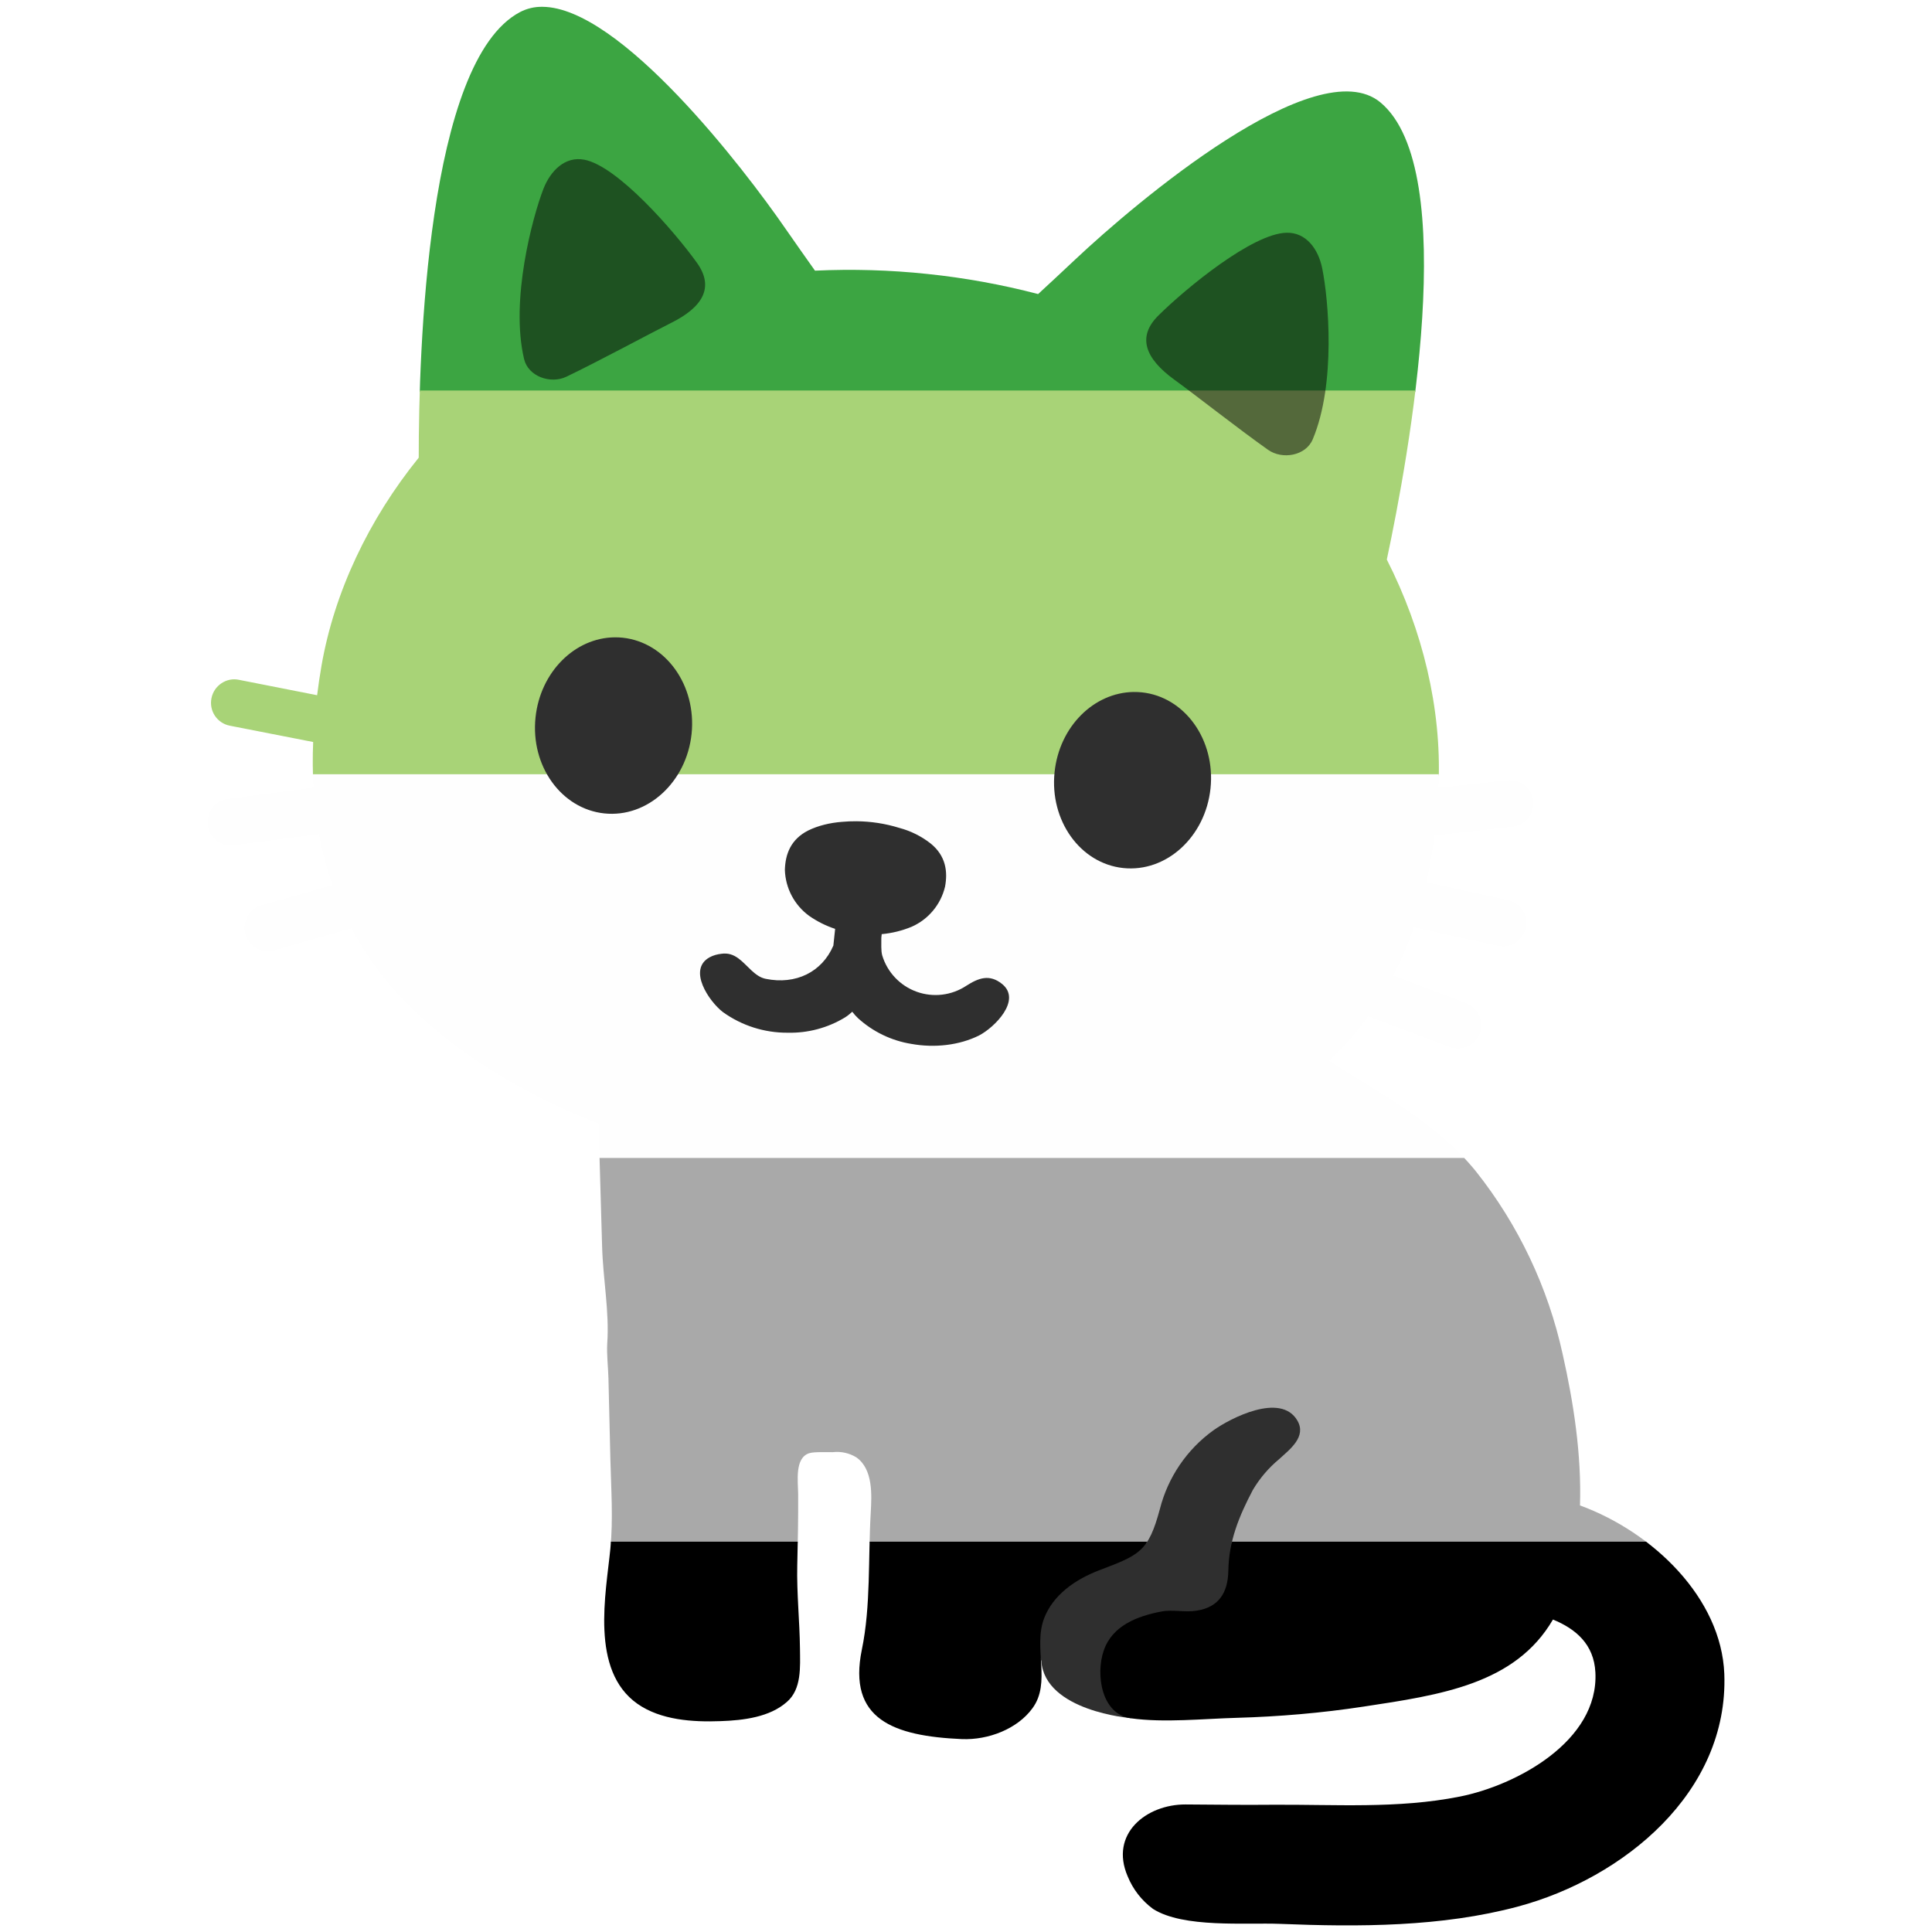
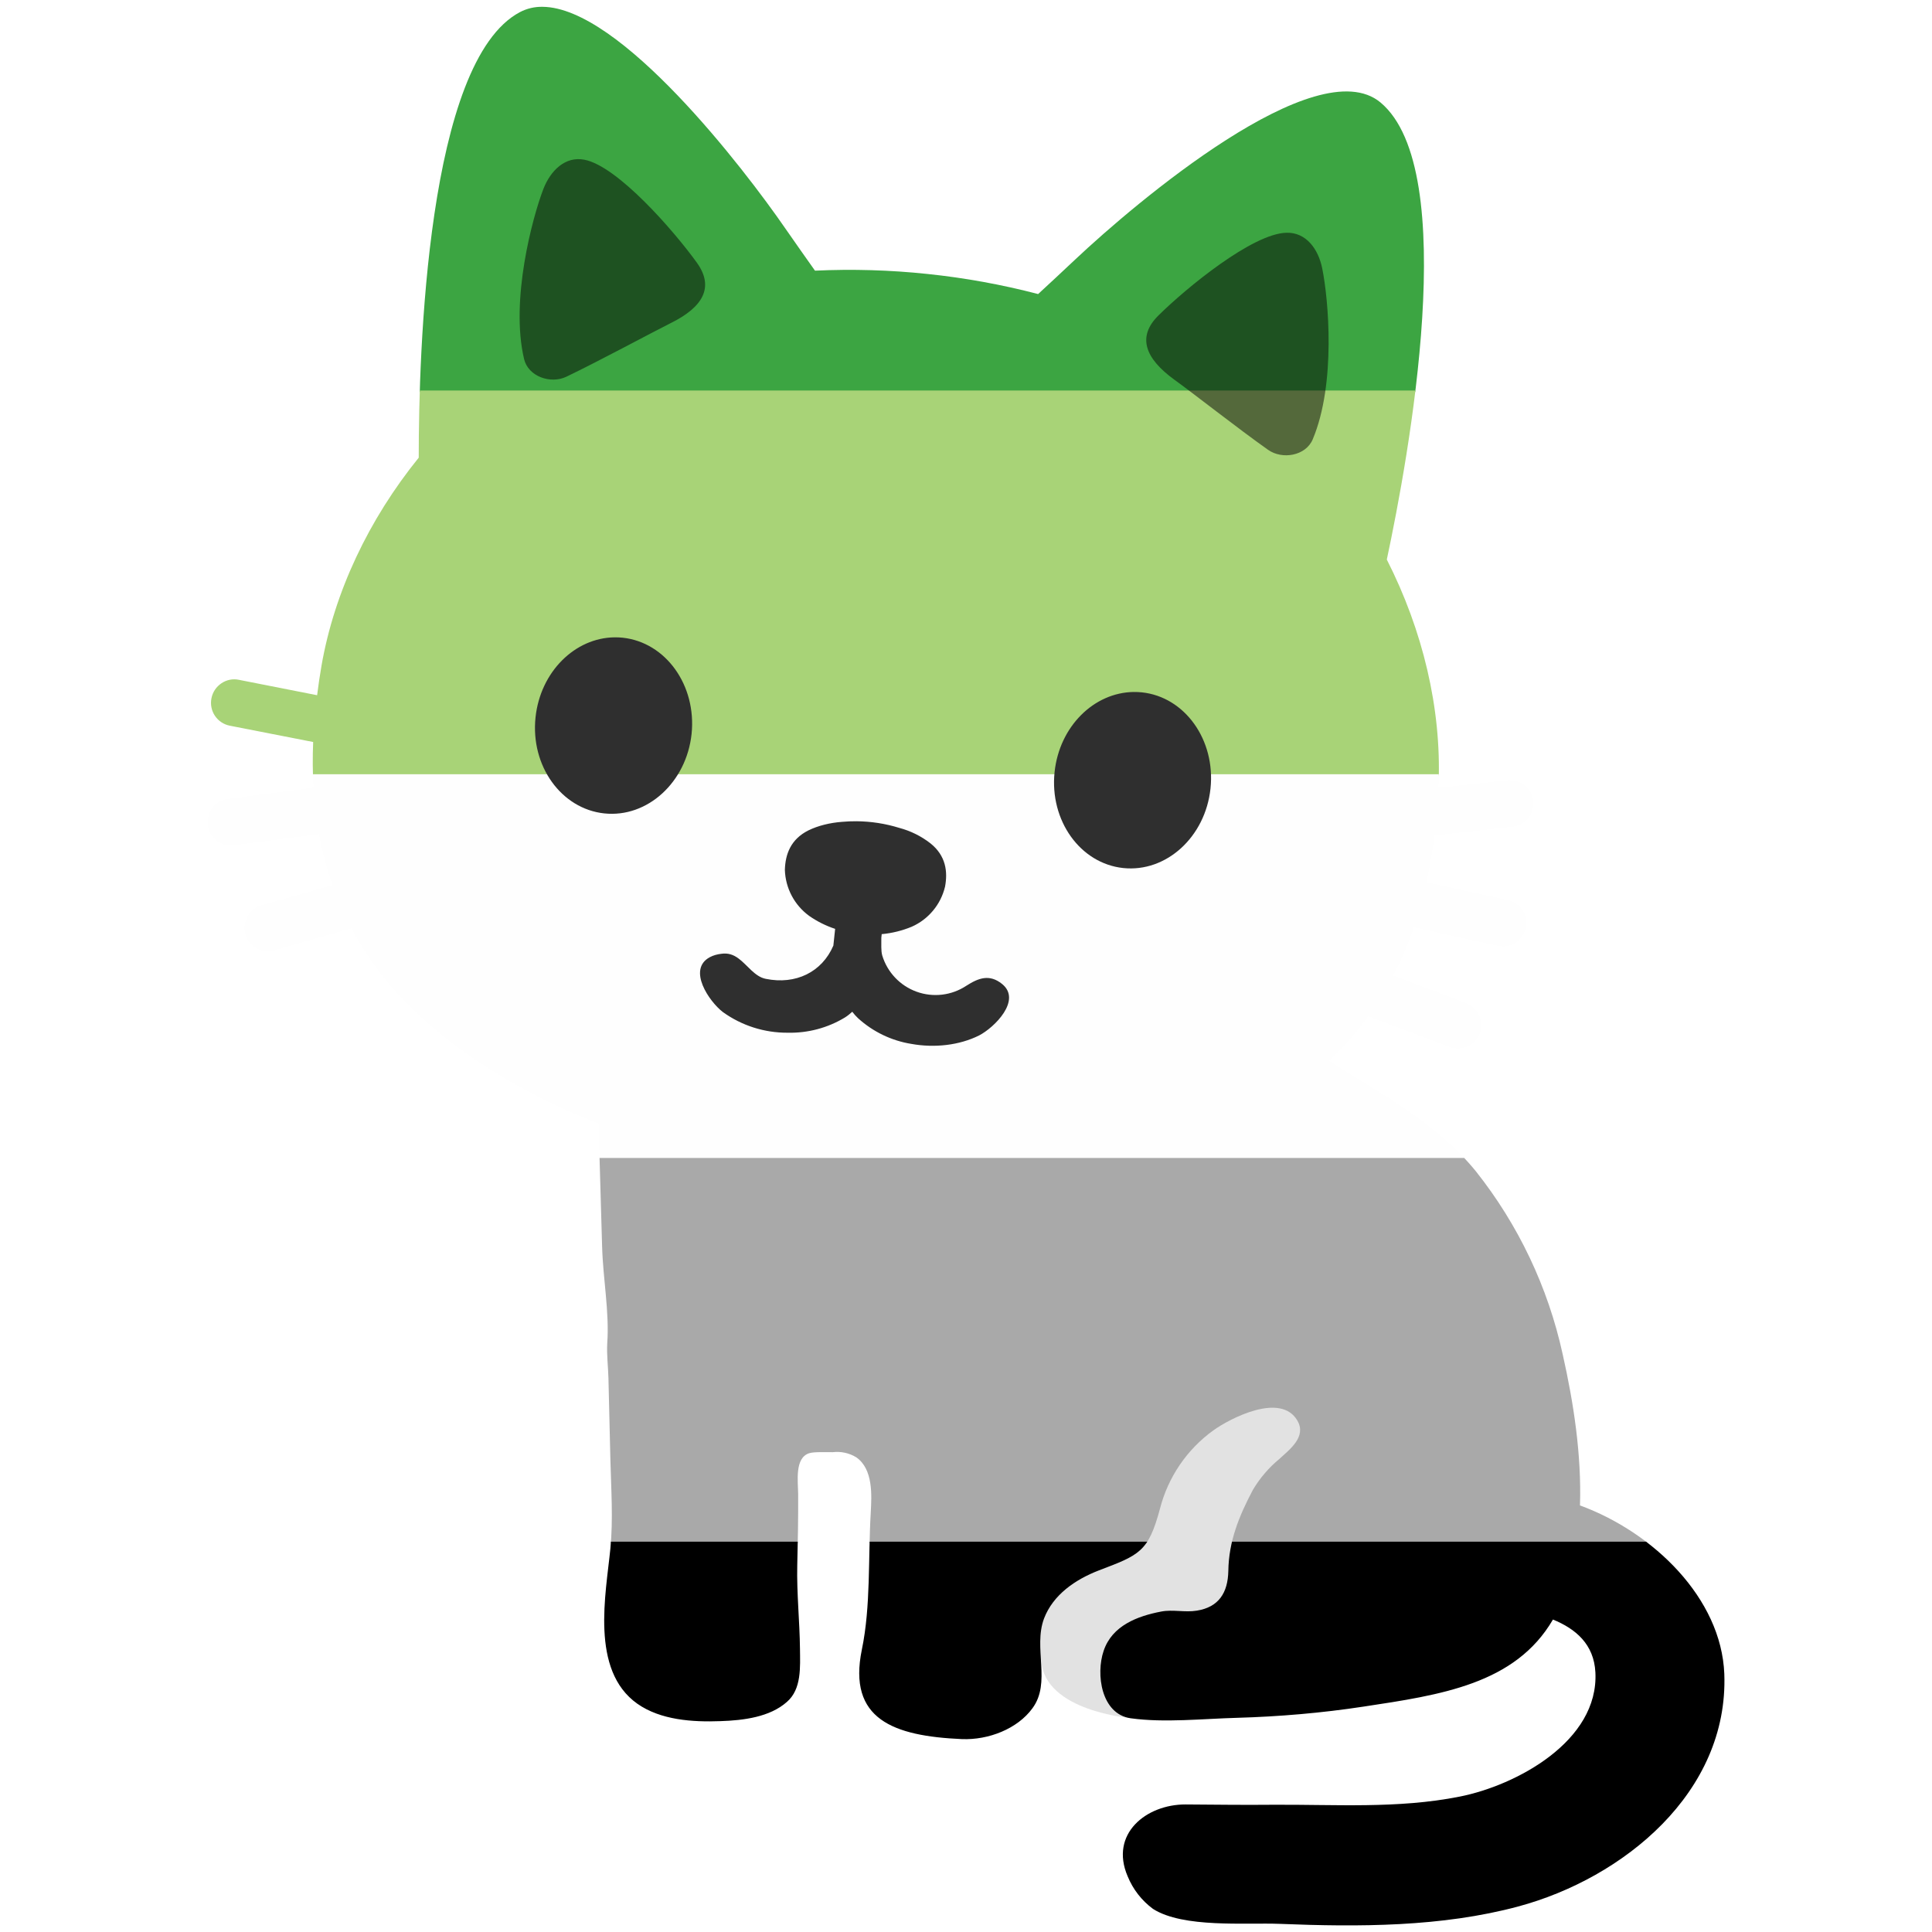
<svg xmlns="http://www.w3.org/2000/svg" viewBox="0 0 128 128">
-   <path fill="#2f2f2f" d="M74.92 113.83s-5.7-.45-5.93-3.79l-3.24-9.41 14.09-13.1s10.33-.2 10.92-.2c.6 0 3.37 13.3 3.37 13.3l-4.96 8.14-14.25 5.06z" />
+   <path fill="#e2e2e2" d="M74.92 113.83s-5.7-.45-5.93-3.79l-3.24-9.41 14.09-13.1s10.33-.2 10.92-.2c.6 0 3.37 13.3 3.37 13.3l-4.96 8.14-14.25 5.06z" />
  <g transform="rotate(0)" clip-path="url(#stripesClip)">
    <rect x="13.755" y="0.45" width="100.493" height="25.522" fill="#3ca542" />
    <rect x="13.755" y="25.873" width="100.493" height="25.522" fill="#a8d377" />
    <rect x="13.755" y="51.295" width="100.493" height="25.522" fill="#fefefe" />
    <rect x="13.755" y="76.718" width="100.493" height="25.522" fill="#a9a9a9" />
    <rect x="13.755" y="102.14" width="100.493" height="25.522" fill="#000000" />
  </g>
  <path fill="#2f2f2f" d="M40.729 42.225c-2.635.023-4.93 2.286-5.249 5.304-.34 3.22 1.71 6.062 4.56 6.362 2.85.3 5.44-2.062 5.78-5.272.33-3.22-1.71-6.059-4.56-6.369a4.672 4.672 0 0 0-.531-.025zm34.388 3.62c-2.641.032-4.93 2.287-5.248 5.305-.34 3.21 1.7 6.06 4.55 6.36 2.85.3 5.44-2.06 5.78-5.27.34-3.22-1.699-6.07-4.549-6.37a4.739 4.739 0 0 0-.533-.024zM56.74 54.41a9.84 9.84 0 0 0-.96.04c-.79.06-1.58.25-2.23.57-1.17.59-1.52 1.58-1.55 2.61a3.92 3.92 0 0 0 1.61 3.05 6.65 6.65 0 0 0 1.72.86l-.117 1.106c-.753 1.76-2.496 2.61-4.483 2.204-.72-.14-1.21-.91-1.79-1.34-.36-.27-.71-.38-1.14-.32-.27.03-.54.1-.78.23-1.49.81-.04 2.93.87 3.63a7.27 7.27 0 0 0 4.3 1.37 7 7 0 0 0 3.79-1.01c.176-.112.335-.24.485-.379.116.152.242.297.385.43a6.87 6.87 0 0 0 3.53 1.7c1.55.28 3.19.089 4.49-.561 1.02-.53 2.84-2.34 1.52-3.41-.83-.67-1.56-.4-2.37.12a3.69 3.69 0 0 1-5.57-2.01c-.09-.325-.053-.763-.06-1.167l.026-.244A6.82 6.82 0 0 0 60.4 61.4a3.89 3.89 0 0 0 2.21-2.65c.19-1 .06-2.06-.97-2.88a5.77 5.77 0 0 0-2.06-1.02 9.84 9.84 0 0 0-2.84-.44z" />
  <path fill="rgba(0, 0, 0, 0.5)" d="M36 12.52c-.73 1.9-2.2 7.37-1.28 11.26.27 1.16 1.75 1.68 2.8 1.18 2.19-1.05 5.61-2.9 6.89-3.54 2.18-1.07 2.93-2.4 1.75-4.03-1.5-2.08-5.24-6.39-7.45-6.81-1.26-.24-2.23.71-2.71 1.94zm51.6 5.26c.41 2 .93 7.63-.63 11.33-.46 1.09-2.01 1.36-2.96.69-1.98-1.4-5.03-3.8-6.2-4.64-1.96-1.42-2.49-2.86-1.05-4.27 1.82-1.8 6.23-5.43 8.48-5.47 1.29-.03 2.1 1.07 2.36 2.36z" />
  <defs>
    <clipPath id="stripesClip">
      <path id="stripes" fill="#f79329" d="M35.94.451a3.09 3.09 0 0 0-1.49.35c-6.172 3.262-6.71 22.579-6.708 29.52-3.32 4.105-5.591 8.906-6.441 13.779a43.037 43.037 0 0 0-.291 1.96l-5.18-1.02c-.82-.18-1.66.38-1.82 1.22a1.54 1.54 0 0 0 1.22 1.82l5.518 1.08a30.223 30.223 0 0 0 .023 3.026l-5.671.744a1.54 1.54 0 0 0-1.33 1.74c.1.78.76 1.35 1.53 1.35.08 0 .14 0 .21-.02l5.63-.738c.21 1.142.503 2.269.891 3.375l-4.7 1.343a1.54 1.54 0 0 0-1.071 1.91 1.553 1.553 0 0 0 1.92 1.07l5.105-1.458c1.075 2.022 2.521 3.949 4.445 5.728 3.328 3.073 7.484 5.486 11.926 7.206.07 2.73.167 5.455.235 8.144.06 2.18.49 4.33.34 6.43-.04.76.06 1.56.08 2.3l.128 5.37c.05 1.98.19 3.99 0 5.92-.29 2.97-1.359 8.06 1.791 10.28 1.54 1.08 3.65 1.22 5.5 1.15 1.54-.05 3.27-.27 4.4-1.27.99-.85.88-2.33.87-3.53-.02-1.83-.22-3.66-.18-5.51.04-1.56.07-3.17.06-4.75-.01-.82-.24-2.38.73-2.69.33-.11 1.21-.06 1.56-.07a2.45 2.45 0 0 1 1.56.34c1.13.79 1.02 2.52.96 3.65-.18 3.01.01 6.19-.59 9.09-.95 4.62 2.09 5.73 6.63 5.93 1.76.07 3.68-.68 4.67-2.04 1.26-1.7.04-4 .77-5.95.6-1.57 2.06-2.58 3.64-3.19 2.68-1.02 3.27-1.21 4.04-4.08a9.23 9.23 0 0 1 3.53-5.19c1.13-.81 4.47-2.54 5.57-.66.64 1.08-.52 1.93-1.19 2.55A7.86 7.86 0 0 0 83 98.72c-.91 1.73-1.59 3.38-1.62 5.36-.03 1.45-.64 2.4-2.09 2.63-.78.13-1.59-.09-2.36.06-1.57.3-3.25.93-3.81 2.6-.53 1.55-.16 4.19 1.79 4.47 2.23.31 4.81.03 7.04-.03 2.8-.08 5.61-.32 8.37-.74 5.133-.777 10.068-1.486 12.567-5.771 1.507.616 2.717 1.633 2.812 3.502.23 4.56-5.248 7.488-8.988 8.228-4.11.82-8.291.511-12.451.541-1.91.02-3.81-.01-5.71-.02-2.61-.01-5.05 1.95-3.84 4.76a5.04 5.04 0 0 0 1.68 2.16c2.01 1.28 6.13.901 8.41.991 5.22.21 10.71.21 15.78-1.15 6.96-1.87 13.95-7.55 13.66-15.41-.197-5.026-4.71-9.386-9.562-11.163.108-3.354-.421-6.8-1.149-10.027A29.68 29.68 0 0 0 97.78 77.6c-2.648-3.252-6.332-5.147-9.73-7.315a20.529 20.529 0 0 0 2.603-2.957l5.377 2.031a1.562 1.562 0 0 0 2.01-.898c.3-.8-.098-1.69-.898-2l-4.834-1.826a23.57 23.57 0 0 0 1.361-3.198l5.582 1.223c.12.03.23.04.34.04a1.55 1.55 0 0 0 .33-3.06l-5.418-1.185c.226-1.022.4-2.06.53-3.107l5.179-.578c.85-.09 1.47-.85 1.37-1.71-.09-.85-.882-1.44-1.712-1.37l-4.576.511c.005-.107.014-.213.018-.32.186-4.934-1.038-10.103-3.432-14.809 1.445-6.78 4.945-25.806-.418-30.283-4.24-3.53-16.271 6.68-20.201 10.38-.966.914-1.686 1.574-2.483 2.313a49.03 49.03 0 0 0-7.338-1.332 49.084 49.084 0 0 0-7.445-.218c-.628-.89-1.197-1.687-1.955-2.782C49.266 11.127 41.082.484 35.94.451Z" transform="rotate(0)" />
    </clipPath>
  </defs>
</svg>
